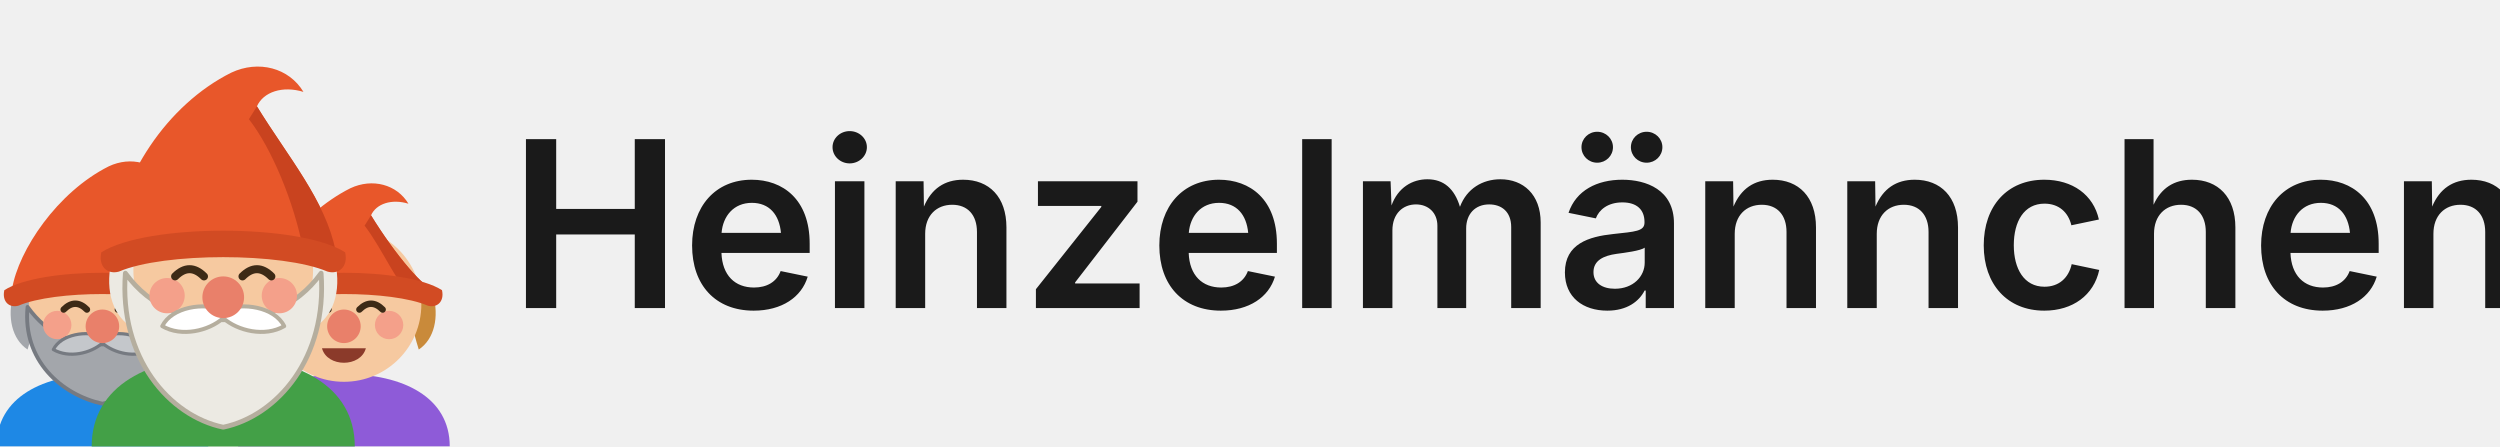
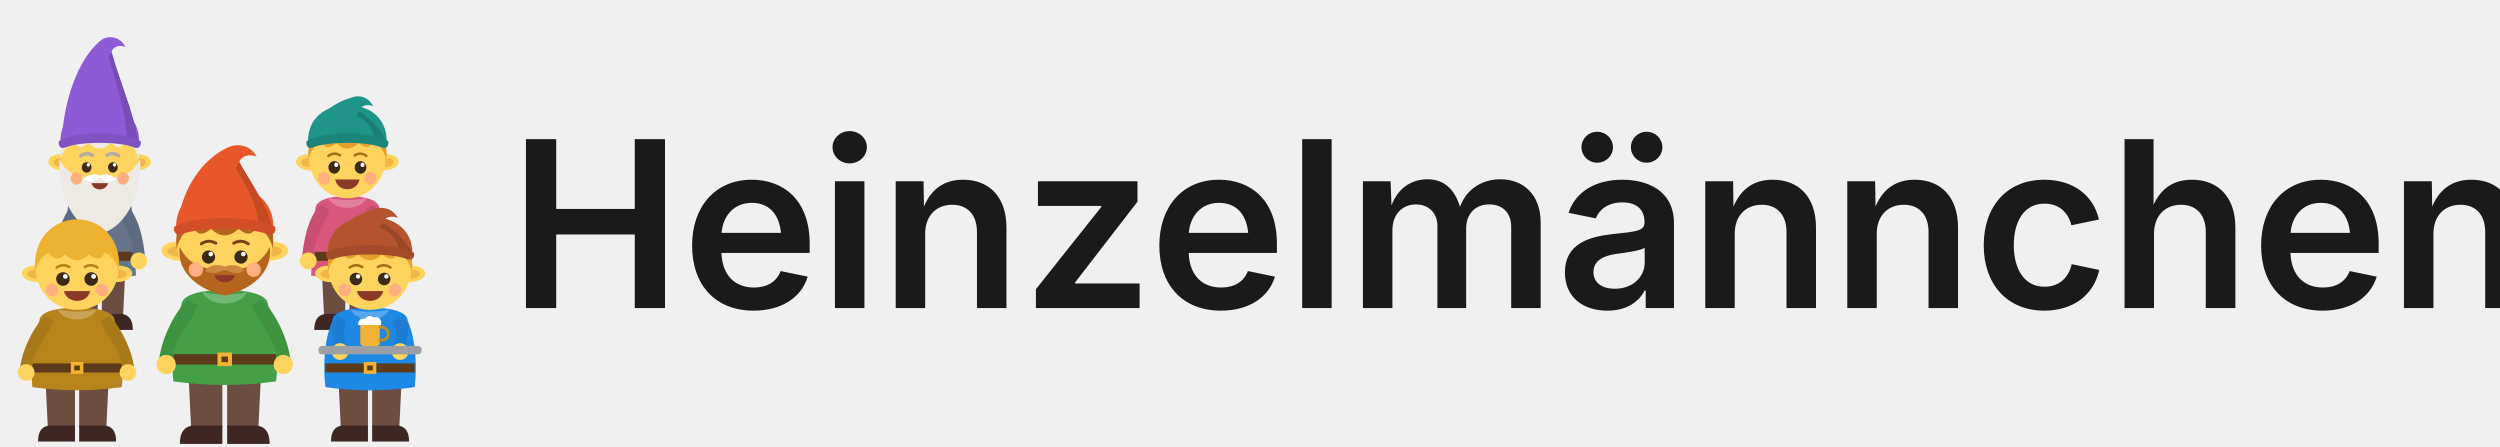
<svg xmlns="http://www.w3.org/2000/svg" viewBox="0 0 1120 200" role="img" aria-label="Heinzelmännchen">
  <g transform="scale(0.390625)">
-     <g transform="translate(-72 133) scale(0.74)">
-       <path d="M92 512 C92 436 164 400 256 400 C348 400 420 436 420 512 Z" fill="#1E88E5" />
-       <path d="M118 276 C108 312 116 346 140 362 C150 330 156 300 160 280 Z" fill="#A3A6AB" />
-       <path d="M394 276 C404 312 396 346 372 362 C362 330 356 300 352 280 Z" fill="#A3A6AB" />
-       <circle cx="256" cy="292" r="114" fill="#F6C9A0" />
-       <path d="M140 296 C132 378.5 192.2 432 256 446 C319.8 432 380 378.5 372 296 C340 340 302 354 256 354 C210 354 172 340 140 296 Z" fill="#A3A6AB" stroke="#767A81" stroke-width="6" stroke-linecap="round" stroke-linejoin="round" />
-       <path d="M116 268 C126 208 186 118 266 78 C300 62 338 72 356 102 C330 94 306 102 298 120 C336 182 384 238 396 268 Z" fill="#E8572A" />
-       <path d="M298 120 C336 182 384 238 396 268 L356 268 C344 238 316 172 288 136 Z" fill="#C9431F" />
-       <path d="M104 270 C160 234 352 234 408 270 C412 288 400 298 386 294 C330 270 182 270 126 294 C112 298 100 288 104 270 Z" fill="#D24B23" />
-       <circle cx="186" cy="324" r="22" fill="#F4A08A" />
-       <circle cx="326" cy="324" r="22" fill="#F4A08A" />
-       <path d="M196 300 Q214 282 232 300" fill="none" stroke="#3D2A16" stroke-width="10" stroke-linecap="round" stroke-linejoin="round" />
-       <path d="M280 300 Q298 282 316 300" fill="none" stroke="#3D2A16" stroke-width="10" stroke-linecap="round" stroke-linejoin="round" />
-       <path d="M256 342 C232 332 192 338 180 362 C204 376 238 368 256 352 C274 368 308 376 332 362 C320 338 280 332 256 342 Z" fill="#C4C7CB" stroke="#767A81" stroke-width="5" stroke-linecap="round" stroke-linejoin="round" />
-       <circle cx="256" cy="326" r="26" fill="#E9806A" />
+     <g transform="translate(12 40) scale(0.4)">
+       <path d="M183 680 H250 V804 H189 Z" fill="#6D4C41" />
+       <path d="M329 680 H262 V804 H323 Z" fill="#6D4C41" />
+       <path d="M161 846 Q161 800 199 800 H250 V846 Z" fill="#3E2723" />
+       <path d="M351 846 Q351 800 313 800 H262 V846 Z" fill="#3E2723" />
+       <path d="M164 500 C164 472 210 462 256 462 C302 462 348 472 348 500 C356 560 356 640 360 690 Q256 708 152 690 C156 640 156 560 164 500 Z" fill="#64748B" />
+       <path d="M200 466 C216 506 296 506 312 466 C290 476 222 476 200 466 Z" fill="#8B97A8" />
+       <path d="M162 622 H350 V648 H162 Z" fill="#5D3A1A" />
+       <path d="M238 618 H274 V652 H238 Z M248 628 V642 H264 V628 Z" fill="#F2B233" />
+       <path d="M180 486 C144 520 130 590 126 640 L162 640 C154 590 194 540 204 500 Z" fill="#5C6B80" />
+       <circle cx="144" cy="648" r="24" fill="#FFD45E" />
+       <path d="M332 486 C368 520 382 590 386 640 L350 640 C358 590 318 540 308 500 Z" fill="#5C6B80" />
+       <circle cx="368" cy="648" r="24" fill="#FFD45E" />
+       <g transform="matrix(0.6975 0 0 0.75 77.44 173)">
+         <path d="M112 226 C82 222 54 230 46 248 C40 264 58 280 86 286 C98 288 108 288 114 286 Z" fill="#FFD45E" />
+         <path d="M400 226 C430 222 458 230 466 248 C472 264 454 280 426 286 C414 288 404 288 398 286 Z" fill="#FFD45E" />
+         <path d="M108 240 C88 238 70 244 66 254 C64 264 76 272 94 274 C100 275 106 275 110 274 Z" fill="#F2B547" />
+         <path d="M404 240 C424 238 442 244 446 254 C448 264 436 272 418 274 C412 275 406 275 402 274 Z" fill="#F2B547" />
+         <circle cx="256" cy="236" r="158" fill="#FFD45E" />
+         <path d="M96 246 C84 120 168 48 256 48 C344 48 428 120 416 246 C406 210 386 186 362 174 Q342 218 302 182 Q256 226 210 182 Q170 218 150 174 C126 186 106 210 96 246 Z" fill="#ECEAE3" />
+         <path d="M90 242 C80 400.4 164.7 512 256 530 C347.3 512 432 400.4 422 242 C392 300 352 318 256 318 C160 318 120 300 90 242 Z" fill="#ECEAE3" />
+         <path d="M94 178 C94 84 168 38 256 38 C344 38 418 84 418 178 Z" fill="#8E5BD8" />
+         <path d="M100 172 C110 -2.6 180 -157.8 270 -216 C306 -230 344 -218 362 -184 C336 -194 312 -186 304 -166 C342 -41.4 398 75 412 172 Z" fill="#8E5BD8" />
+         <path d="M304 -166 C342 -41.4 398 75 412 172 L370 172 C360 55.6 330 -22 292 -146 Z" fill="#794DB8" />
+         <path d="M88 176 C150 136 362 136 424 176 C428 196 414 206 398 200 C340 176 172 176 114 200 C98 206 84 196 88 176 Z" fill="#8052C2" />
+         <circle cx="160" cy="318" r="24" fill="#FFAE7F" />
+         <circle cx="352" cy="318" r="24" fill="#FFAE7F" />
+         <path d="M178 232 Q202 216 226 230" fill="none" stroke="#B5AE9E" stroke-width="14" stroke-linecap="round" stroke-linejoin="round" />
+         <path d="M286 230 Q310 216 334 232" fill="none" stroke="#B5AE9E" stroke-width="14" stroke-linecap="round" stroke-linejoin="round" />
+         <circle cx="202" cy="276" r="20" fill="#3D2A16" />
+         <circle cx="310" cy="276" r="20" fill="#3D2A16" />
+         <circle cx="209" cy="266" r="7" fill="#FFFFFF" />
+         <circle cx="317" cy="266" r="7" fill="#FFFFFF" />
+         <path d="M222 336 C230 368 282 368 290 336 Z" fill="#8B3A2A" />
+         <path d="M256 308 C236 298 202 302 192 322 C212 336 240 328 256 316 C272 328 300 336 320 322 C310 302 276 298 256 308 Z" fill="#FFFFFF" />
+       </g>
    </g>
-     <g transform="translate(205 133) scale(0.74)">
-       <path d="M92 512 C92 436 164 400 256 400 C348 400 420 436 420 512 Z" fill="#8E5BD8" />
-       <path d="M118 276 C108 312 116 346 140 362 C150 330 156 300 160 280 Z" fill="#C98A3A" />
-       <path d="M394 276 C404 312 396 346 372 362 C362 330 356 300 352 280 Z" fill="#C98A3A" />
-       <circle cx="256" cy="292" r="120" fill="#F6C9A0" />
-       <path d="M116 268 C126 242 186 152 266 112 C300 96 338 106 356 136 C330 128 306 136 298 154 C336 216 384 272 396 268 Z" fill="#E8572A" />
-       <path d="M298 154 C336 216 384 272 396 268 L356 268 C344 272 316 206 288 170 Z" fill="#C9431F" />
-       <path d="M104 270 C160 234 352 234 408 270 C412 288 400 298 386 294 C330 270 182 270 126 294 C112 298 100 288 104 270 Z" fill="#D24B23" />
-       <circle cx="186" cy="324" r="22" fill="#F4A08A" />
-       <circle cx="326" cy="324" r="22" fill="#F4A08A" />
-       <path d="M196 300 Q214 282 232 300" fill="none" stroke="#3D2A16" stroke-width="10" stroke-linecap="round" stroke-linejoin="round" />
-       <path d="M280 300 Q298 282 316 300" fill="none" stroke="#3D2A16" stroke-width="10" stroke-linecap="round" stroke-linejoin="round" />
-       <path d="M222 360 C230 390 282 390 290 360 Z" fill="#8B3A2A" />
-       <circle cx="256" cy="326" r="26" fill="#E9806A" />
+     <g transform="translate(296 40) scale(0.4)">
+       <path d="M183 680 H250 V804 H189 Z" fill="#6D4C41" />
+       <path d="M329 680 H262 V804 H323 Z" fill="#6D4C41" />
+       <path d="M161 846 Q161 800 199 800 H250 V846 Z" fill="#3E2723" />
+       <path d="M351 846 Q351 800 313 800 H262 V846 Z" fill="#3E2723" />
+       <path d="M164 500 C164 472 210 462 256 462 C302 462 348 472 348 500 C356 560 356 640 360 690 Q256 708 152 690 C156 640 156 560 164 500 Z" fill="#D9567C" />
+       <path d="M200 466 C216 506 296 506 312 466 C290 476 222 476 200 466 Z" fill="#E3809D" />
+       <path d="M162 622 H350 V648 H162 Z" fill="#5D3A1A" />
+       <path d="M238 618 H274 V652 H238 Z M248 628 V642 H264 V628 Z" fill="#F2B233" />
+       <path d="M180 486 C144 520 130 590 126 640 L162 640 C154 590 194 540 204 500 Z" fill="#C84F72" />
+       <circle cx="144" cy="648" r="24" fill="#FFD45E" />
+       <path d="M332 486 C368 520 382 590 386 640 L350 640 C358 590 318 540 308 500 Z" fill="#C84F72" />
+       <circle cx="368" cy="648" r="24" fill="#FFD45E" />
+       <g transform="matrix(0.6975 0 0 0.75 77.44 173)">
+         <path d="M112 226 C82 222 54 230 46 248 C40 264 58 280 86 286 C98 288 108 288 114 286 Z" fill="#FFD45E" />
+         <path d="M400 226 C430 222 458 230 466 248 C472 264 454 280 426 286 C414 288 404 288 398 286 Z" fill="#FFD45E" />
+         <path d="M108 240 C88 238 70 244 66 254 C64 264 76 272 94 274 C100 275 106 275 110 274 Z" fill="#F2B547" />
+         <path d="M404 240 C424 238 442 244 446 254 C448 264 436 272 418 274 C412 275 406 275 402 274 Z" fill="#F2B547" />
+         <circle cx="256" cy="236" r="158" fill="#FFD45E" />
+         <path d="M96 246 C84 120 168 48 256 48 C344 48 428 120 416 246 C406 210 386 186 362 174 Q342 218 302 182 Q256 226 210 182 Q170 218 150 174 C126 186 106 210 96 246 Z" fill="#E3A12B" />
+         <path d="M94 178 C94 84 168 38 256 38 C344 38 418 84 418 178 Z" fill="#1F9488" />
+         <path d="M100 172 C110 99.1 180 34.3 270 10 C306 -4 344 8 362 42 C336 32 312 40 304 60 C342 82.9 398 131.5 412 172 Z" fill="#1F9488" />
+         <path d="M304 60 C342 82.9 398 131.5 412 172 L370 172 C360 123.4 330 91 292 80 Z" fill="#1A7E74" />
+         <path d="M88 176 C150 136 362 136 424 176 C428 196 414 206 398 200 C340 176 172 176 114 200 C98 206 84 196 88 176 Z" fill="#1C857A" />
+         <circle cx="160" cy="318" r="24" fill="#FFAE7F" />
+         <circle cx="352" cy="318" r="24" fill="#FFAE7F" />
+         <path d="M178 232 Q202 216 226 230" fill="none" stroke="#A86F17" stroke-width="10" stroke-linecap="round" stroke-linejoin="round" />
+         <path d="M286 230 Q310 216 334 232" fill="none" stroke="#A86F17" stroke-width="10" stroke-linecap="round" stroke-linejoin="round" />
+         <circle cx="202" cy="276" r="24" fill="#3D2A16" />
+         <circle cx="310" cy="276" r="24" fill="#3D2A16" />
+         <circle cx="210.4" cy="266" r="8.4" fill="#FFFFFF" />
+         <circle cx="318.4" cy="266" r="8.4" fill="#FFFFFF" />
+         <path d="M206 322 C216 372 296 372 306 322 Z" fill="#8B3A2A" />
+       </g>
    </g>
-     <g transform="translate(20.5 41) scale(0.92)">
-       <path d="M92 512 C92 436 164 400 256 400 C348 400 420 436 420 512 Z" fill="#43A047" />
-       <path d="M118 276 C108 312 116 346 140 362 C150 330 156 300 160 280 Z" fill="#ECEAE3" />
-       <path d="M394 276 C404 312 396 346 372 362 C362 330 356 300 352 280 Z" fill="#ECEAE3" />
-       <circle cx="256" cy="292" r="112" fill="#F6C9A0" />
-       <path d="M134 296 C126 401.6 188.9 474 256 488 C323.1 474 386 401.6 378 296 C346 340 302 354 256 354 C210 354 166 340 134 296 Z" fill="#ECEAE3" stroke="#B5AE9E" stroke-width="6" stroke-linecap="round" stroke-linejoin="round" />
-       <path d="M116 268 C126 176 186 86 266 46 C300 30 338 40 356 70 C330 62 306 70 298 88 C336 150 384 206 396 268 Z" fill="#E8572A" />
-       <path d="M298 88 C336 150 384 206 396 268 L356 268 C344 206 316 140 288 104 Z" fill="#C9431F" />
-       <path d="M104 270 C160 234 352 234 408 270 C412 288 400 298 386 294 C330 270 182 270 126 294 C112 298 100 288 104 270 Z" fill="#D24B23" />
-       <circle cx="186" cy="324" r="22" fill="#F4A08A" />
-       <circle cx="326" cy="324" r="22" fill="#F4A08A" />
-       <path d="M196 300 Q214 282 232 300" fill="none" stroke="#3D2A16" stroke-width="10" stroke-linecap="round" stroke-linejoin="round" />
-       <path d="M280 300 Q298 282 316 300" fill="none" stroke="#3D2A16" stroke-width="10" stroke-linecap="round" stroke-linejoin="round" />
-       <path d="M256 342 C232 332 192 338 180 362 C204 376 238 368 256 352 C274 368 308 376 332 362 C320 338 280 332 256 342 Z" fill="#FFFFFF" stroke="#B5AE9E" stroke-width="5" stroke-linecap="round" stroke-linejoin="round" />
-       <circle cx="256" cy="326" r="26" fill="#E9806A" />
+     <g transform="translate(-14 168) scale(0.4)">
+       <path d="M166 680 H250 V804 H172 Z" fill="#6D4C41" />
+       <path d="M346 680 H262 V804 H340 Z" fill="#6D4C41" />
+       <path d="M144 846 Q144 800 182 800 H250 V846 Z" fill="#3E2723" />
+       <path d="M368 846 Q368 800 330 800 H262 V846 Z" fill="#3E2723" />
+       <path d="M148 500 C148 472 202 462 256 462 C310 462 364 472 364 500 C390 560 390 640 384 690 Q256 708 128 690 C122 640 122 560 148 500 Z" fill="#B7841C" />
+       <path d="M200 466 C216 506 296 506 312 466 C290 476 222 476 200 466 Z" fill="#C9A355" />
+       <path d="M128 622 H384 V648 H128 Z" fill="#5D3A1A" />
+       <path d="M238 618 H274 V652 H238 Z M248 628 V642 H264 V628 Z" fill="#F2B233" />
+       <path d="M164 486 C128 520 96 590 92 640 L128 640 C120 590 178 540 188 500 Z" fill="#A8791A" />
+       <circle cx="110" cy="648" r="24" fill="#FFD45E" />
+       <path d="M348 486 C384 520 416 590 420 640 L384 640 C392 590 334 540 324 500 Z" fill="#A8791A" />
+       <circle cx="402" cy="648" r="24" fill="#FFD45E" />
+       <g transform="matrix(0.75 0 0 0.75 64 173)">
+         <path d="M112 226 C82 222 54 230 46 248 C40 264 58 280 86 286 C98 288 108 288 114 286 Z" fill="#FFD45E" />
+         <path d="M400 226 C430 222 458 230 466 248 C472 264 454 280 426 286 C414 288 404 288 398 286 Z" fill="#FFD45E" />
+         <path d="M108 240 C88 238 70 244 66 254 C64 264 76 272 94 274 C100 275 106 275 110 274 Z" fill="#F2B547" />
+         <path d="M404 240 C424 238 442 244 446 254 C448 264 436 272 418 274 C412 275 406 275 402 274 Z" fill="#F2B547" />
+         <circle cx="256" cy="236" r="158" fill="#FFD45E" />
+         <path d="M96 246 C84 120 168 48 256 48 C344 48 428 120 416 246 C406 210 386 186 362 174 Q342 218 302 182 Q256 226 210 182 Q170 218 150 174 C126 186 106 210 96 246 Z" fill="#EDB22F" />
+         <circle cx="160" cy="318" r="24" fill="#FFAE7F" />
+         <circle cx="352" cy="318" r="24" fill="#FFAE7F" />
+         <path d="M178 232 Q202 216 226 230" fill="none" stroke="#B9801C" stroke-width="10" stroke-linecap="round" stroke-linejoin="round" />
+         <path d="M286 230 Q310 216 334 232" fill="none" stroke="#B9801C" stroke-width="10" stroke-linecap="round" stroke-linejoin="round" />
+         <circle cx="202" cy="276" r="26" fill="#3D2A16" />
+         <circle cx="310" cy="276" r="26" fill="#3D2A16" />
+         <circle cx="211.1" cy="266" r="9.1" fill="#FFFFFF" />
+         <circle cx="319.1" cy="266" r="9.1" fill="#FFFFFF" />
+         <path d="M206 322 C216 372 296 372 306 322 Z" fill="#8B3A2A" />
+       </g>
+     </g>
+     <g transform="translate(322 168) scale(0.4)">
+       <path d="M166 680 H250 V804 H172 Z" fill="#6D4C41" />
+       <path d="M346 680 H262 V804 H340 Z" fill="#6D4C41" />
+       <path d="M144 846 Q144 800 182 800 H250 V846 Z" fill="#3E2723" />
+       <path d="M368 846 Q368 800 330 800 H262 V846 Z" fill="#3E2723" />
+       <path d="M148 500 C148 472 202 462 256 462 C310 462 364 472 364 500 C390 560 390 640 384 690 Q256 708 128 690 C122 640 122 560 148 500 Z" fill="#1E88E5" />
+       <path d="M200 466 C216 506 296 506 312 466 C290 476 222 476 200 466 Z" fill="#56A6EC" />
+       <path d="M128 622 H384 V648 H128 Z" fill="#5D3A1A" />
+       <path d="M238 618 H274 V652 H238 Z M248 628 V642 H264 V628 Z" fill="#F2B233" />
+       <path d="M164 486 C128 520 156 530 152 580 L188 580 C180 530 178 540 188 500 Z" fill="#1C7DD3" />
+       <circle cx="170" cy="588" r="24" fill="#FFD45E" />
+       <path d="M348 486 C384 520 356 530 360 580 L324 580 C332 530 334 540 324 500 Z" fill="#1C7DD3" />
+       <circle cx="342" cy="588" r="24" fill="#FFD45E" />
+       <path d="M120 572 H392 Q404 572 404 584 Q404 596 392 596 H120 Q108 596 108 584 Q108 572 120 572 Z" fill="#9AA0A6" />
+       <path d="M228 506 H284 V562 Q284 572 274 572 H238 Q228 572 228 562 Z" fill="#F2B233" />
+       <path d="M284 518 Q308 518 308 538 Q308 556 284 556" fill="none" stroke="#C98A1E" stroke-width="8" stroke-linecap="round" stroke-linejoin="round" />
+       <path d="M222 512 Q222 490 242 494 Q252 480 266 490 Q290 486 288 512 Z" fill="#FFFFFF" />
+       <g transform="matrix(0.75 0 0 0.75 64 173)">
+         <path d="M112 226 C82 222 54 230 46 248 C40 264 58 280 86 286 C98 288 108 288 114 286 Z" fill="#FFD45E" />
+         <path d="M400 226 C430 222 458 230 466 248 C472 264 454 280 426 286 C414 288 404 288 398 286 Z" fill="#FFD45E" />
+         <path d="M108 240 C88 238 70 244 66 254 C64 264 76 272 94 274 C100 275 106 275 110 274 Z" fill="#F2B547" />
+         <path d="M404 240 C424 238 442 244 446 254 C448 264 436 272 418 274 C412 275 406 275 402 274 Z" fill="#F2B547" />
+         <circle cx="256" cy="236" r="158" fill="#FFD45E" />
+         <path d="M96 246 C84 120 168 48 256 48 C344 48 428 120 416 246 C406 210 386 186 362 174 Q342 218 302 182 Q256 226 210 182 Q170 218 150 174 C126 186 106 210 96 246 Z" fill="#E3A12B" />
+         <path d="M94 178 C94 84 168 38 256 38 C344 38 418 84 418 178 Z" fill="#B5532F" />
+         <path d="M100 172 C110 99.1 180 34.3 270 10 C306 -4 344 8 362 42 C336 32 312 40 304 60 C342 82.9 398 131.5 412 172 Z" fill="#B5532F" />
+         <path d="M304 60 C342 82.9 398 131.5 412 172 L370 172 C360 123.4 330 91 292 80 Z" fill="#9A4728" />
+         <path d="M88 176 C150 136 362 136 424 176 C428 196 414 206 398 200 C340 176 172 176 114 200 C98 206 84 196 88 176 Z" fill="#A34B2A" />
+         <circle cx="160" cy="318" r="24" fill="#FFAE7F" />
+         <circle cx="352" cy="318" r="24" fill="#FFAE7F" />
+         <path d="M178 232 Q202 216 226 230" fill="none" stroke="#A86F17" stroke-width="10" stroke-linecap="round" stroke-linejoin="round" />
+         <path d="M286 230 Q310 216 334 232" fill="none" stroke="#A86F17" stroke-width="10" stroke-linecap="round" stroke-linejoin="round" />
+         <circle cx="202" cy="276" r="24" fill="#3D2A16" />
+         <circle cx="310" cy="276" r="24" fill="#3D2A16" />
+         <circle cx="210.4" cy="266" r="8.4" fill="#FFFFFF" />
+         <circle cx="318.4" cy="266" r="8.4" fill="#FFFFFF" />
+         <path d="M206 322 C216 372 296 372 306 322 Z" fill="#8B3A2A" />
+       </g>
+     </g>
+     <g transform="translate(140 120) scale(0.46)">
+       <path d="M166 680 H250 V804 H172 Z" fill="#6D4C41" />
+       <path d="M346 680 H262 V804 H340 Z" fill="#6D4C41" />
+       <path d="M144 846 Q144 800 182 800 H250 V846 Z" fill="#3E2723" />
+       <path d="M368 846 Q368 800 330 800 H262 V846 Z" fill="#3E2723" />
+       <path d="M148 500 C148 472 202 462 256 462 C310 462 364 472 364 500 C390 560 390 640 384 690 Q256 708 128 690 C122 640 122 560 148 500 Z" fill="#43A047" />
+       <path d="M200 466 C216 506 296 506 312 466 C290 476 222 476 200 466 Z" fill="#72B875" />
+       <path d="M128 622 H384 V648 H128 Z" fill="#5D3A1A" />
+       <path d="M238 618 H274 V652 H238 Z M248 628 V642 H264 V628 Z" fill="#F2B233" />
+       <path d="M164 486 C128 520 96 590 92 640 L128 640 C120 590 178 540 188 500 Z" fill="#3E9341" />
+       <circle cx="110" cy="648" r="24" fill="#FFD45E" />
+       <path d="M348 486 C384 520 416 590 420 640 L384 640 C392 590 334 540 324 500 Z" fill="#3E9341" />
+       <circle cx="402" cy="648" r="24" fill="#FFD45E" />
+       <g transform="matrix(0.75 0 0 0.75 64 173)">
+         <path d="M112 226 C82 222 54 230 46 248 C40 264 58 280 86 286 C98 288 108 288 114 286 Z" fill="#FFD45E" />
+         <path d="M400 226 C430 222 458 230 466 248 C472 264 454 280 426 286 C414 288 404 288 398 286 Z" fill="#FFD45E" />
+         <path d="M108 240 C88 238 70 244 66 254 C64 264 76 272 94 274 C100 275 106 275 110 274 Z" fill="#F2B547" />
+         <path d="M404 240 C424 238 442 244 446 254 C448 264 436 272 418 274 C412 275 406 275 402 274 Z" fill="#F2B547" />
+         <circle cx="256" cy="236" r="158" fill="#FFD45E" />
+         <path d="M96 246 C84 120 168 48 256 48 C344 48 428 120 416 246 C406 210 386 186 362 174 Q342 218 302 182 Q256 226 210 182 Q170 218 150 174 C126 186 106 210 96 246 Z" fill="#B5651D" />
+         <path d="M106 242 C96 331.1 173.5 386 256 404 C338.5 386 416 331.1 406 242 C376 300 336 318 256 318 C176 318 136 300 106 242 Z" fill="#B5651D" />
+         <path d="M94 178 C94 84 168 38 256 38 C344 38 418 84 418 178 Z" fill="#E8572A" />
+         <path d="M100 172 C110 54.1 180 -50.7 270 -90 C306 -104 344 -92 362 -58 C336 -68 312 -60 304 -40 C342 27.9 398 106.5 412 172 Z" fill="#E8572A" />
+         <path d="M304 -40 C342 27.9 398 106.5 412 172 L370 172 C360 93.4 330 41 292 -20 Z" fill="#C54A24" />
+         <path d="M88 176 C150 136 362 136 424 176 C428 196 414 206 398 200 C340 176 172 176 114 200 C98 206 84 196 88 176 Z" fill="#D14E26" />
+         <circle cx="160" cy="318" r="24" fill="#FFAE7F" />
+         <circle cx="352" cy="318" r="24" fill="#FFAE7F" />
+         <path d="M178 232 Q202 216 226 230" fill="none" stroke="#7A3F12" stroke-width="10" stroke-linecap="round" stroke-linejoin="round" />
+         <path d="M286 230 Q310 216 334 232" fill="none" stroke="#7A3F12" stroke-width="10" stroke-linecap="round" stroke-linejoin="round" />
+         <circle cx="202" cy="276" r="22" fill="#3D2A16" />
+         <circle cx="310" cy="276" r="22" fill="#3D2A16" />
+         <circle cx="209.7" cy="266" r="7.7" fill="#FFFFFF" />
+         <circle cx="317.7" cy="266" r="7.7" fill="#FFFFFF" />
+         <path d="M222 336 C230 368 282 368 290 336 Z" fill="#8B3A2A" />
+         <path d="M256 308 C236 298 202 302 192 322 C212 336 240 328 256 316 C272 328 300 336 320 322 C310 302 276 298 256 308 Z" fill="#CF8640" />
+       </g>
    </g>
  </g>
  <text x="228" y="138" font-family="ui-sans-serif, system-ui, -apple-system, sans-serif" font-size="104" font-weight="600" fill="#1a1a1a">Heinzelmännchen</text>
</svg>
